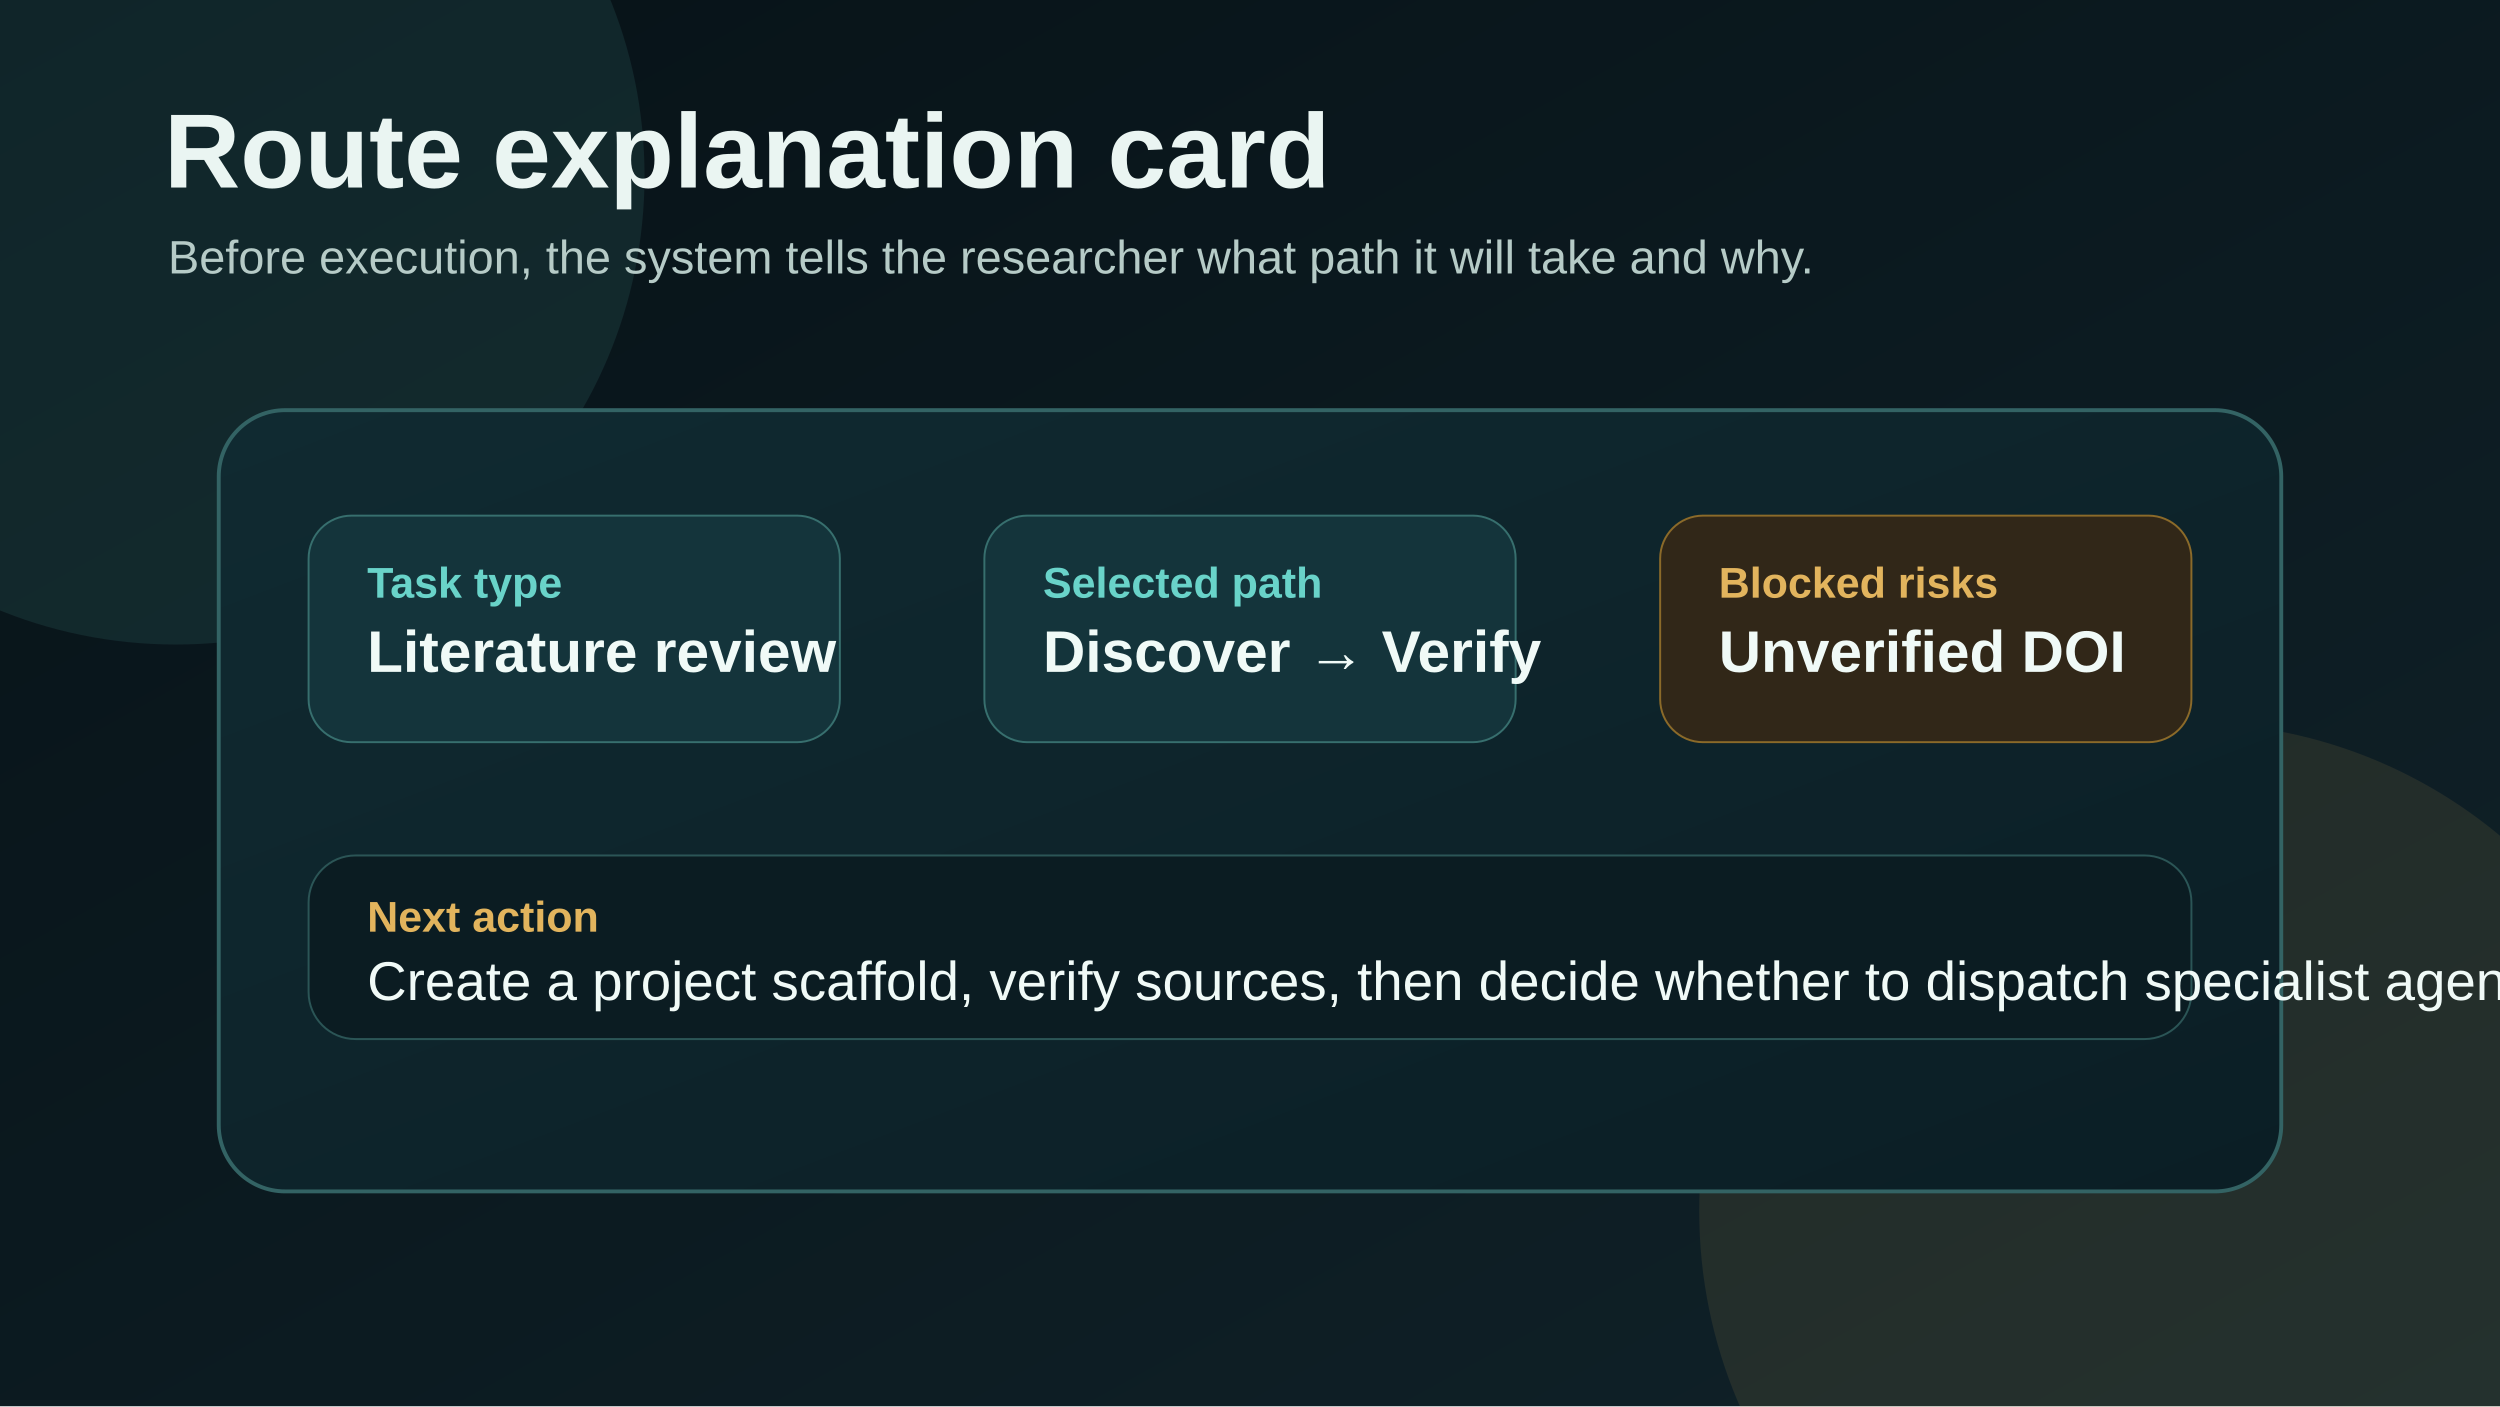
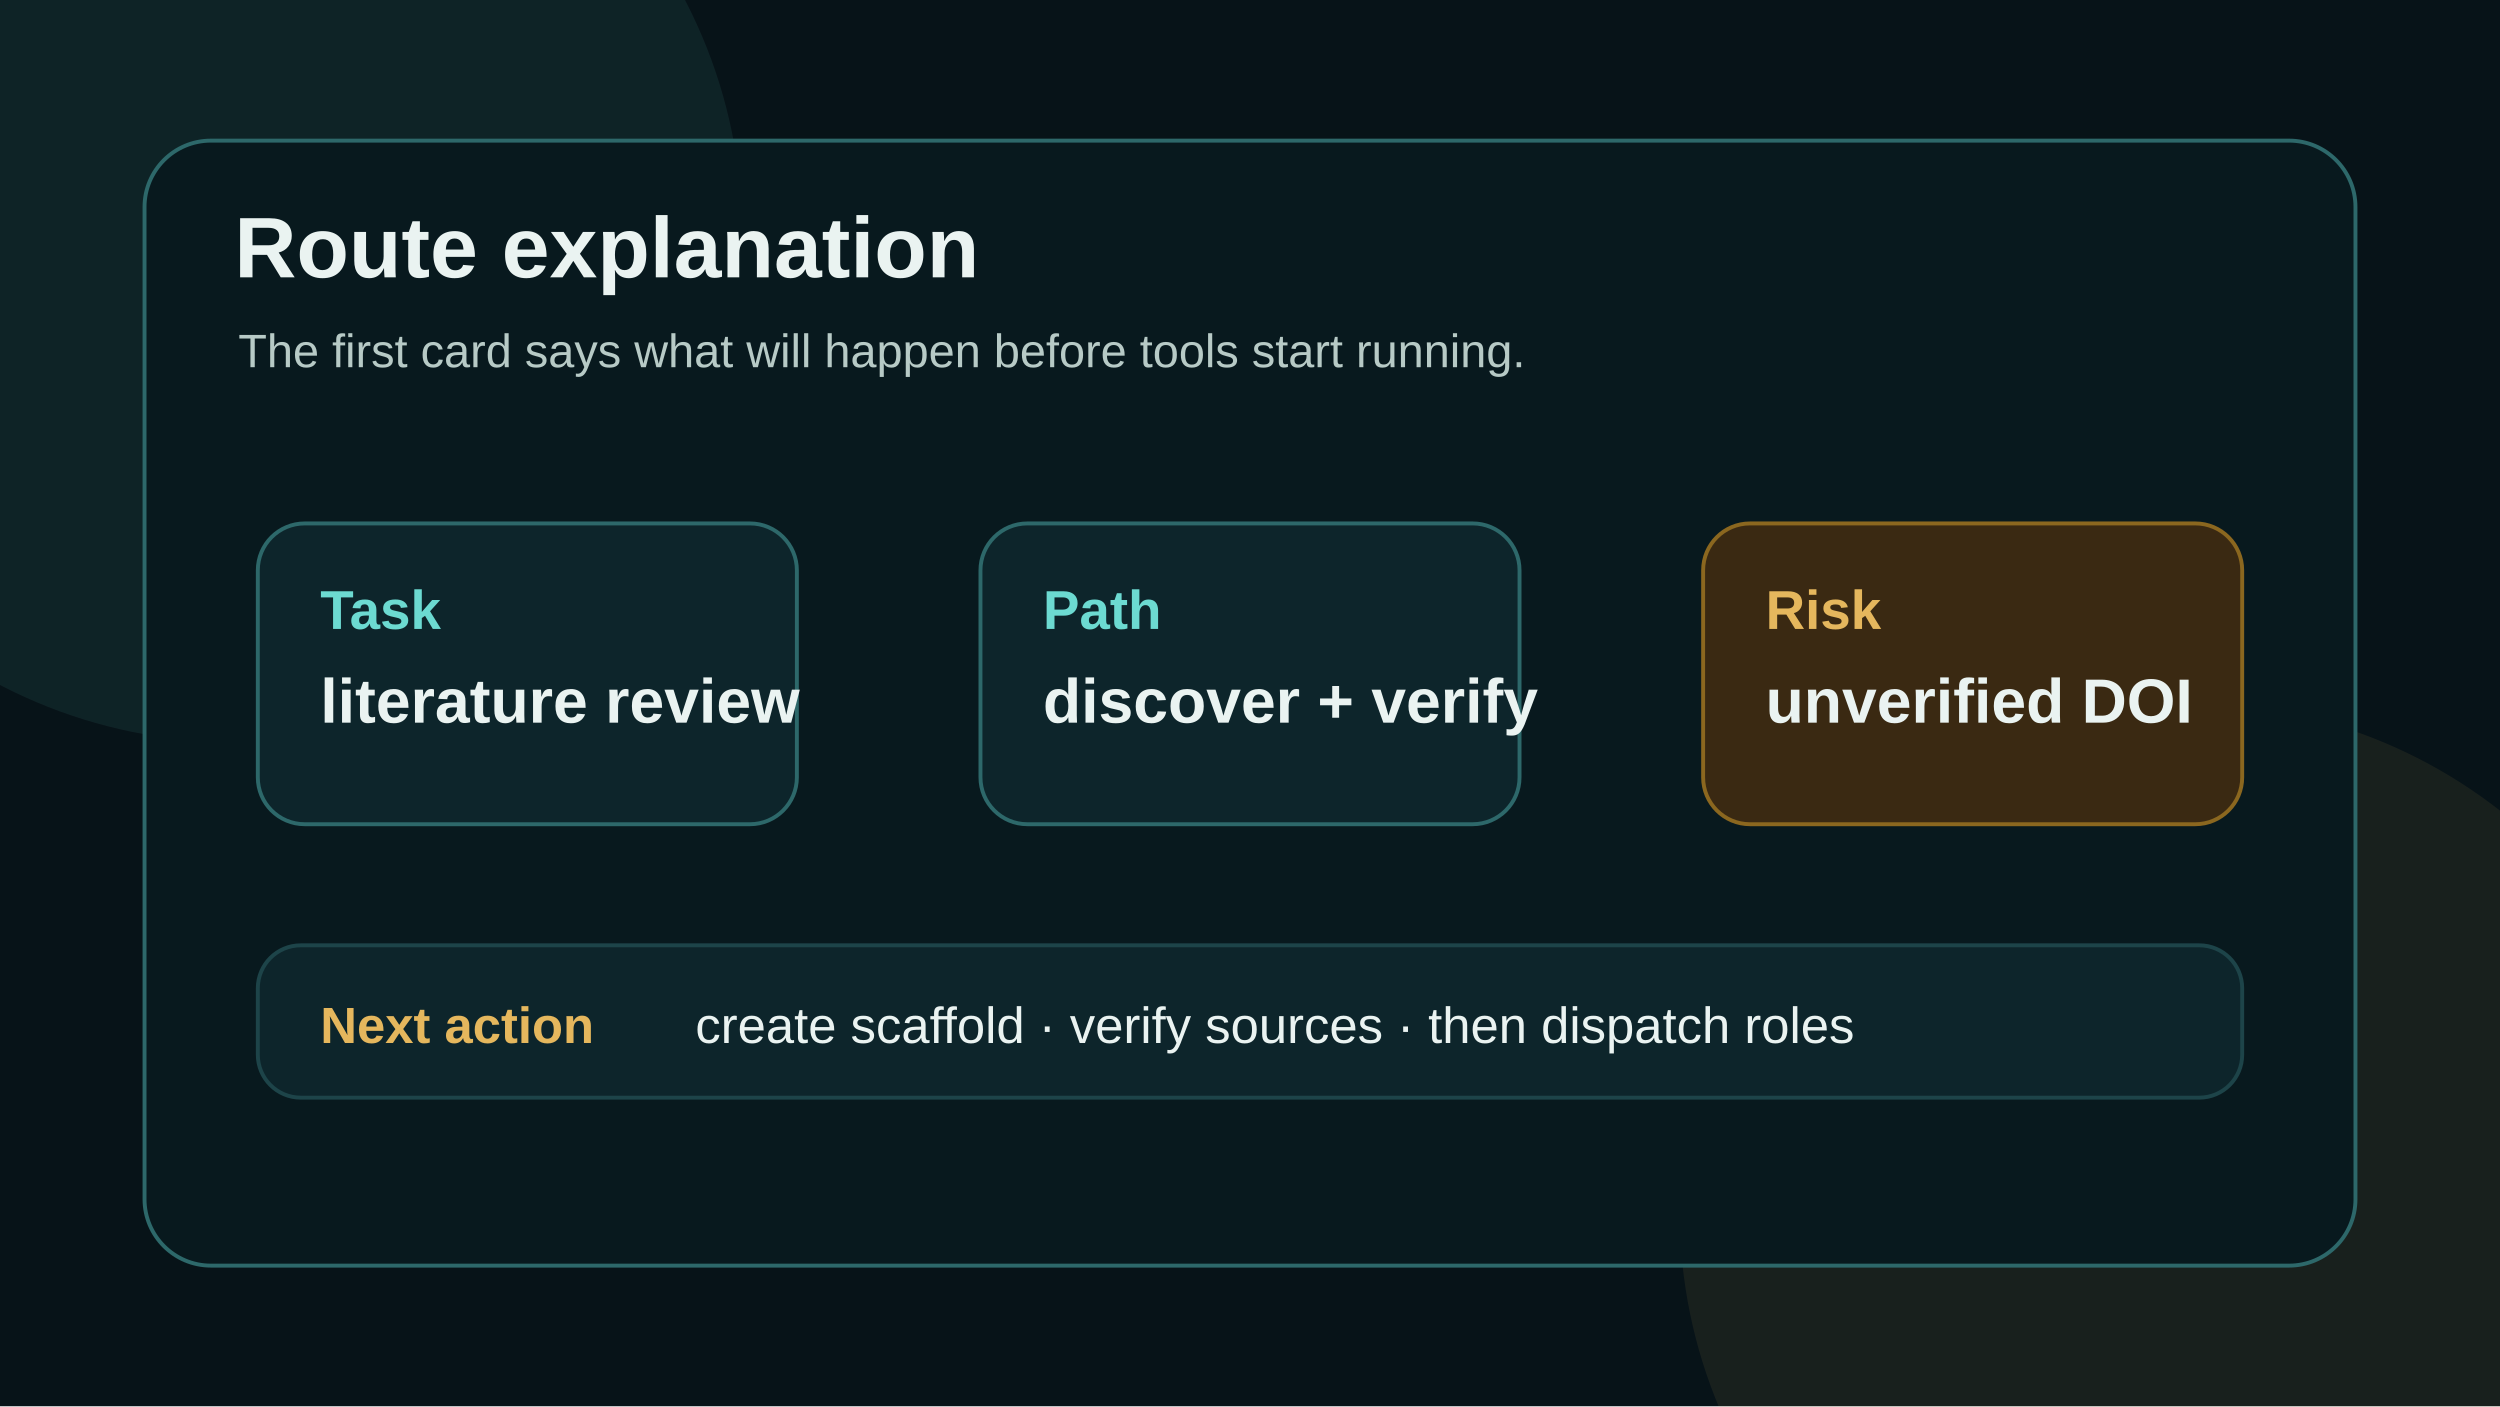
- <svg xmlns="http://www.w3.org/2000/svg" width="1280" height="720" viewBox="0 0 1280 720" role="img" aria-label="Route explanation product card">
-   <defs>
-     <linearGradient id="bg" x1="0" x2="1" y1="0" y2="1">
-       <stop offset="0" stop-color="#071217" />
-       <stop offset="1" stop-color="#102229" />
-     </linearGradient>
-     <linearGradient id="card" x1="0" x2="1" y1="0" y2="1">
-       <stop offset="0" stop-color="#102a31" />
-       <stop offset="1" stop-color="#0b1e25" />
-     </linearGradient>
-   </defs>
-   <rect width="1280" height="720" fill="url(#bg)" />
-   <circle cx="90" cy="90" r="240" fill="#69d3c9" opacity=".10" />
-   <circle cx="1120" cy="620" r="250" fill="#e2b45d" opacity=".10" />
-   <text x="84" y="96" fill="#eaf5f2" font-family="Bahnschrift, Segoe UI, Arial, sans-serif" font-size="54" font-weight="700">Route explanation card</text>
-   <text x="86" y="140" fill="#b6cbc7" font-family="Segoe UI, Arial, sans-serif" font-size="24">Before execution, the system tells the researcher what path it will take and why.</text>
-   <rect x="112" y="210" width="1056" height="400" rx="34" fill="url(#card)" stroke="#336364" stroke-width="2" />
+ <svg xmlns="http://www.w3.org/2000/svg" width="1280" height="720" viewBox="0 0 1280 720" role="img" aria-label="Route explanation card">
+   <rect width="1280" height="720" fill="#071318" />
+   <circle cx="120" cy="120" r="260" fill="#6cdad1" opacity=".08" />
+   <circle cx="1120" cy="620" r="260" fill="#e5b75d" opacity=".08" />
+   <rect x="74" y="72" width="1132" height="576" rx="34" fill="#08191e" stroke="#2d686a" stroke-width="2" />
+   <text x="120" y="142" fill="#eaf3f1" font-family="Segoe UI, Arial, sans-serif" font-size="44" font-weight="700">Route explanation</text>
+   <text x="122" y="188" fill="#b7cac6" font-family="Segoe UI, Arial, sans-serif" font-size="24">The first card says what will happen before tools start running.</text>
  <g font-family="Segoe UI, Arial, sans-serif">
-     <rect x="158" y="264" width="272" height="116" rx="22" fill="#14343b" stroke="#376f6e" />
-     <text x="188" y="306" fill="#69d3c9" font-size="22" font-weight="700">Task type</text>
-     <text x="188" y="344" fill="#f0faf7" font-size="30" font-weight="700">Literature review</text>
-     <rect x="504" y="264" width="272" height="116" rx="22" fill="#14343b" stroke="#376f6e" />
-     <text x="534" y="306" fill="#69d3c9" font-size="22" font-weight="700">Selected path</text>
-     <text x="534" y="344" fill="#f0faf7" font-size="30" font-weight="700">Discover → Verify</text>
-     <rect x="850" y="264" width="272" height="116" rx="22" fill="#312718" stroke="#8b6a29" />
-     <text x="880" y="306" fill="#e2b45d" font-size="22" font-weight="700">Blocked risks</text>
-     <text x="880" y="344" fill="#f0faf7" font-size="30" font-weight="700">Unverified DOI</text>
-     <rect x="158" y="438" width="964" height="94" rx="24" fill="#0b1c22" stroke="#2b5556" />
-     <text x="188" y="477" fill="#e2b45d" font-size="22" font-weight="700">Next action</text>
-     <text x="188" y="512" fill="#f0faf7" font-size="28">Create a project scaffold, verify sources, then decide whether to dispatch specialist agents.</text>
+     <rect x="132" y="268" width="276" height="154" rx="24" fill="#0d252b" stroke="#2d686a" stroke-width="2" />
+     <text x="164" y="322" fill="#6cdad1" font-size="28" font-weight="700">Task</text>
+     <text x="164" y="370" fill="#eaf3f1" font-size="32" font-weight="700">literature review</text>
+     <rect x="502" y="268" width="276" height="154" rx="24" fill="#0d252b" stroke="#2d686a" stroke-width="2" />
+     <text x="534" y="322" fill="#6cdad1" font-size="28" font-weight="700">Path</text>
+     <text x="534" y="370" fill="#eaf3f1" font-size="32" font-weight="700">discover + verify</text>
+     <rect x="872" y="268" width="276" height="154" rx="24" fill="#3a2912" stroke="#8b671f" stroke-width="2" />
+     <text x="904" y="322" fill="#e5b75d" font-size="28" font-weight="700">Risk</text>
+     <text x="904" y="370" fill="#eaf3f1" font-size="32" font-weight="700">unverified DOI</text>
+     <rect x="132" y="484" width="1016" height="78" rx="22" fill="#0d252b" stroke="#1d4449" stroke-width="2" />
+     <text x="164" y="534" fill="#e5b75d" font-size="26" font-weight="700">Next action</text>
+     <text x="356" y="534" fill="#eaf3f1" font-size="26">create scaffold · verify sources · then dispatch roles</text>
  </g>
</svg>
